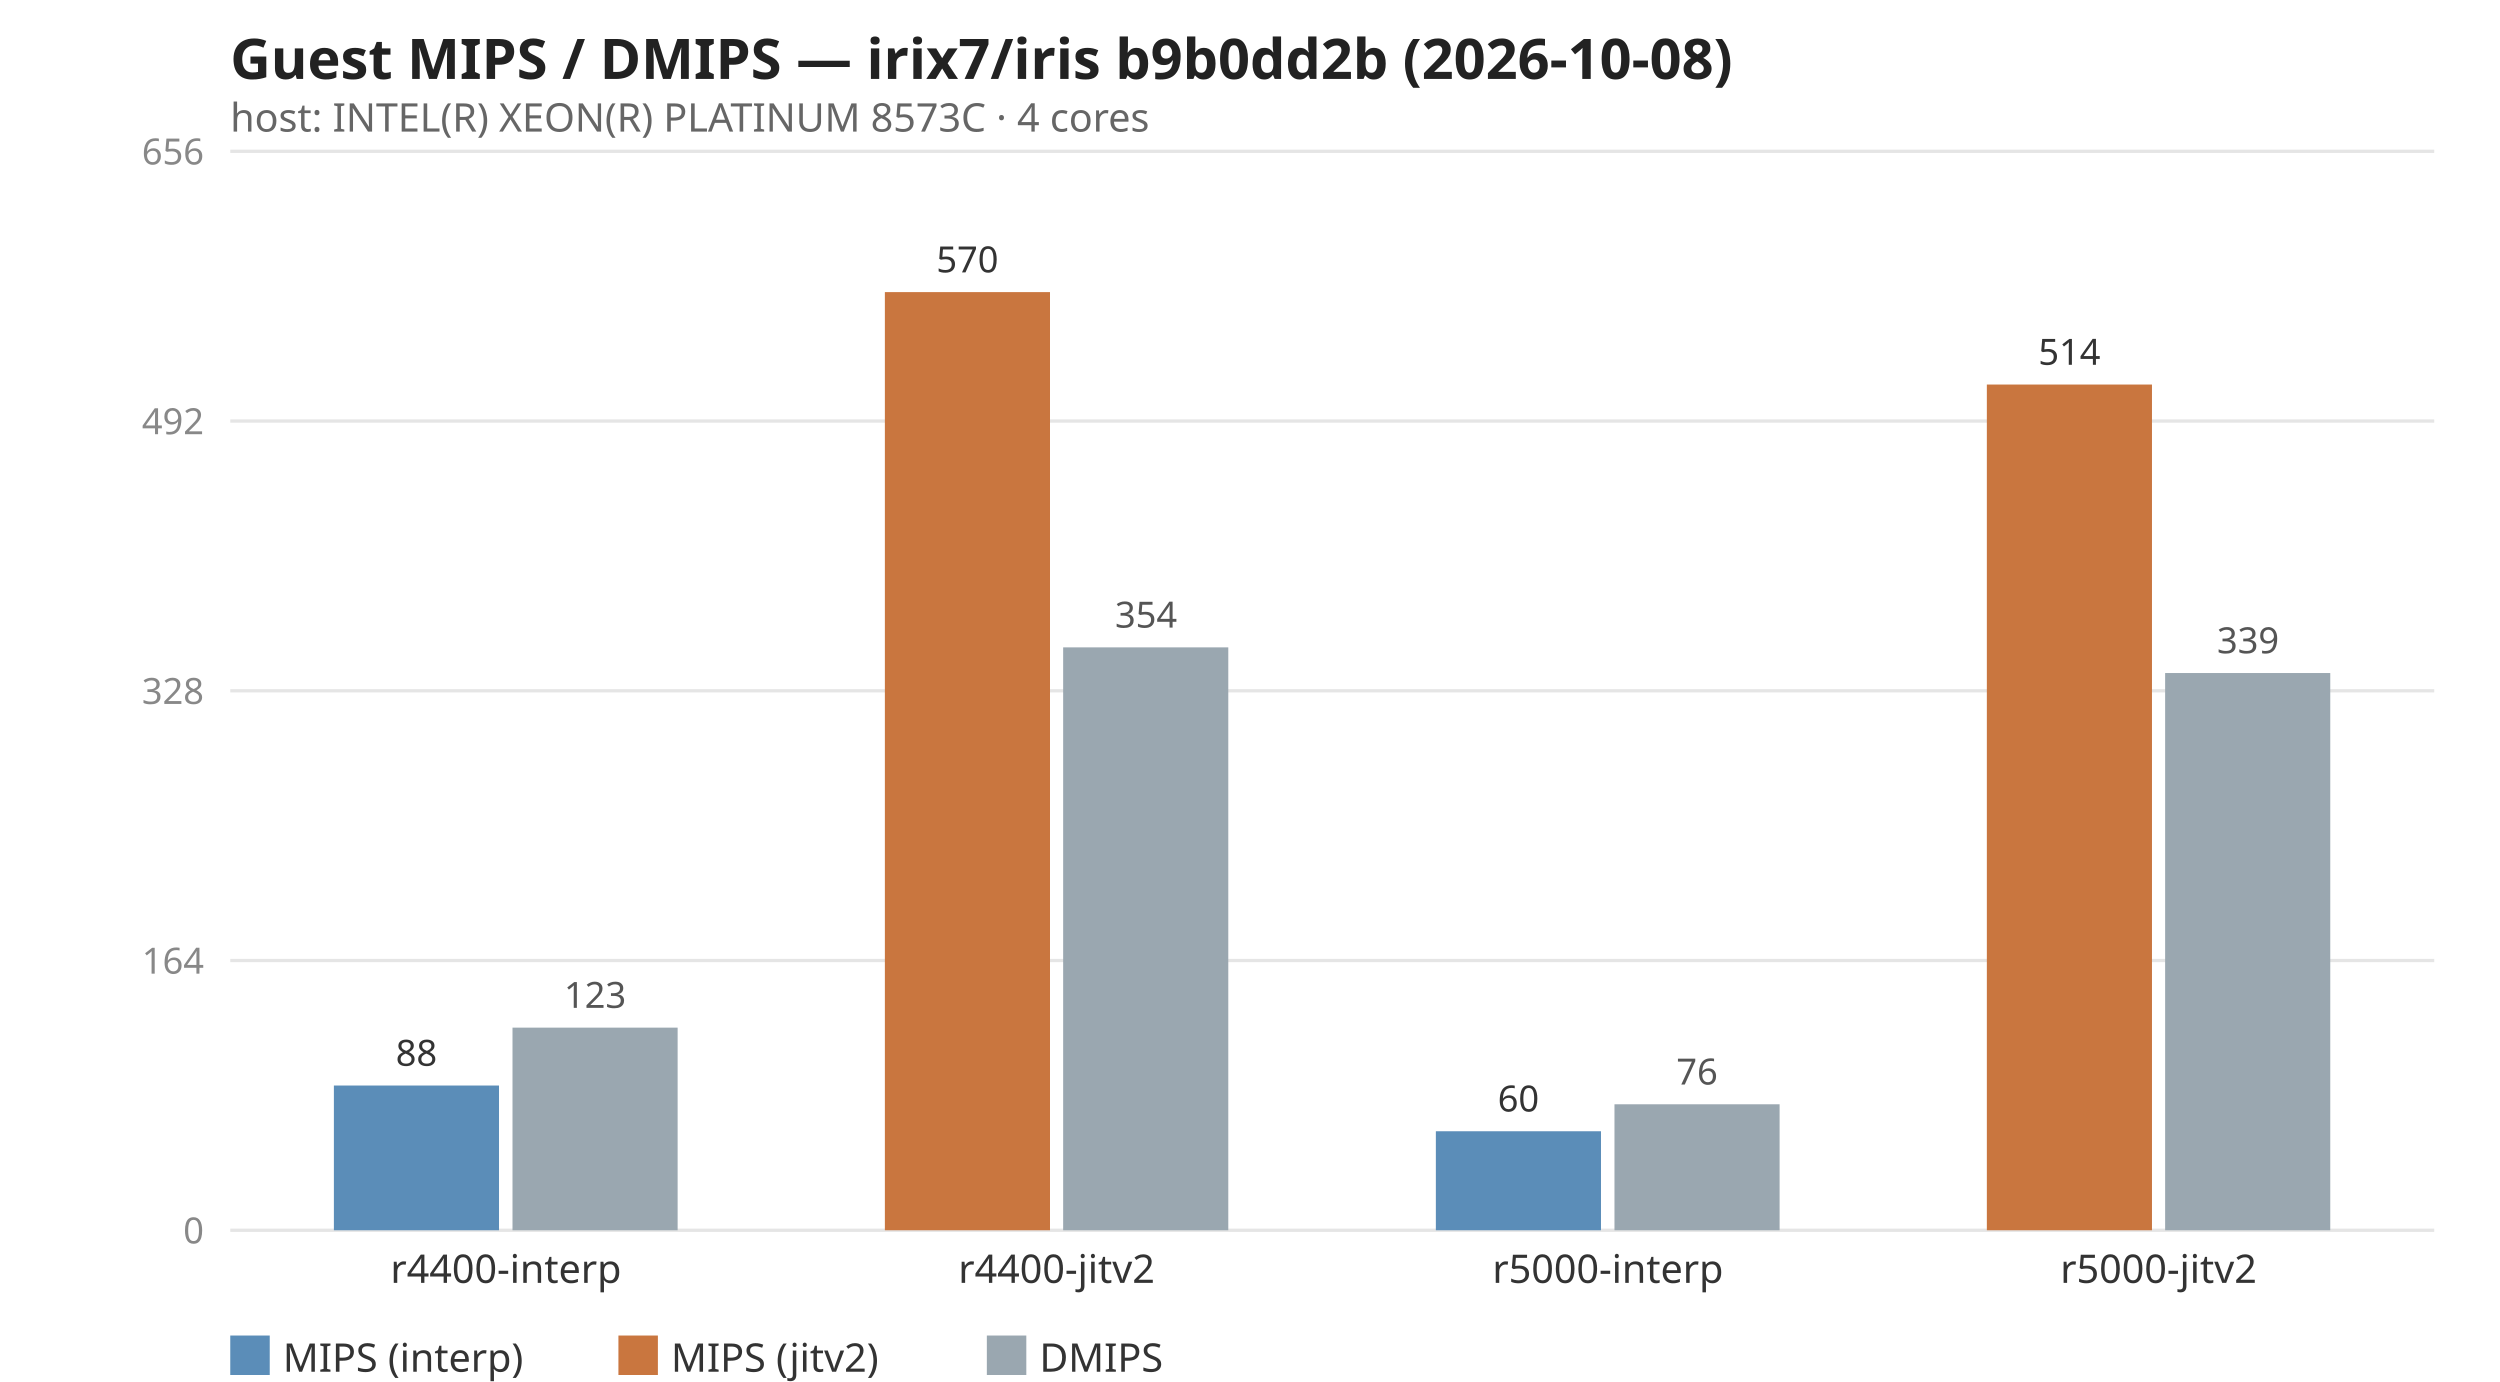
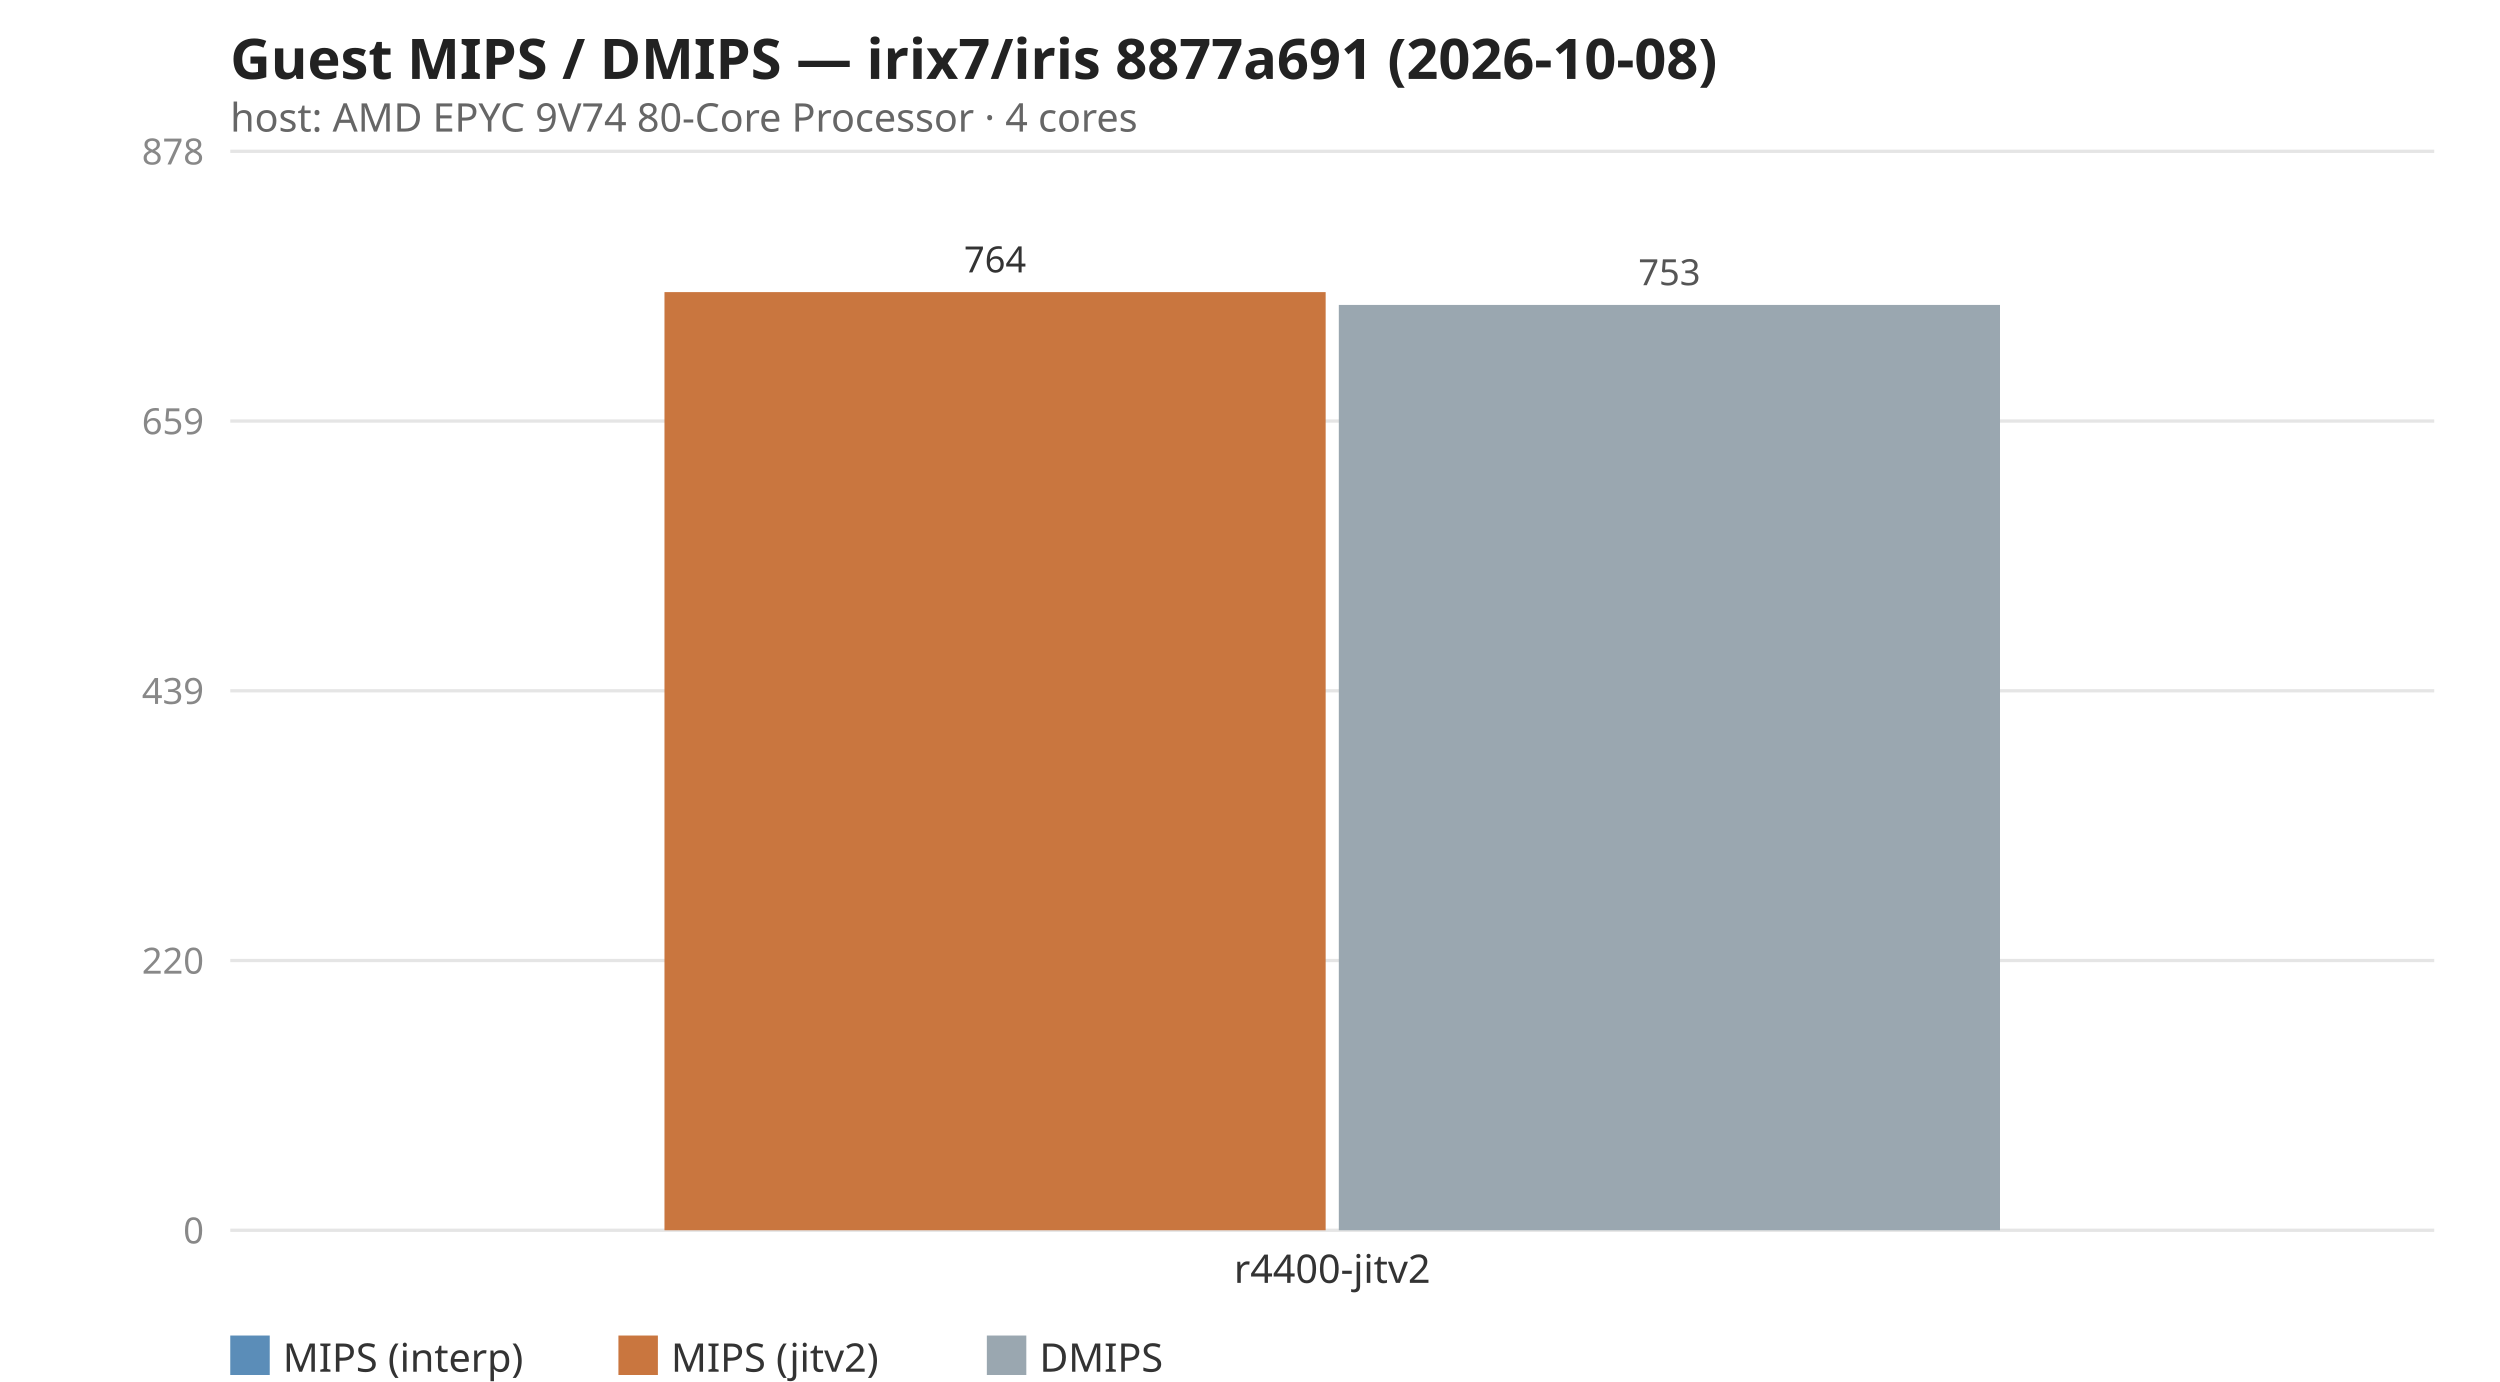
<svg xmlns="http://www.w3.org/2000/svg" width="760" height="420" viewBox="0 0 760 420" font-family="system-ui,sans-serif">
-   <text x="70" y="24" font-size="17" font-weight="600" fill="#222">Guest MIPS / DMIPS — irix7/iris b9b0dd2b (2026-10-08)</text>
-   <text x="70" y="40" font-size="12" fill="#666">host: INTEL(R) XEON(R) PLATINUM 8573C · 4 cores</text>
+   <text x="70" y="24" font-size="17" font-weight="600" fill="#222">Guest MIPS / DMIPS — irix7/iris 8877a691 (2026-10-08)</text>
+   <text x="70" y="40" font-size="12" fill="#666">host: AMD EPYC 9V74 80-Core Processor · 4 cores</text>
  <line x1="70" y1="374.0" x2="740" y2="374.0" stroke="#e5e5e5" stroke-width="1" />
  <text x="62" y="378.0" font-size="11" fill="#888" text-anchor="end">0</text>
  <line x1="70" y1="292.0" x2="740" y2="292.0" stroke="#e5e5e5" stroke-width="1" />
-   <text x="62" y="296.0" font-size="11" fill="#888" text-anchor="end">164</text>
+   <text x="62" y="296.0" font-size="11" fill="#888" text-anchor="end">220</text>
  <line x1="70" y1="210.0" x2="740" y2="210.0" stroke="#e5e5e5" stroke-width="1" />
-   <text x="62" y="214.0" font-size="11" fill="#888" text-anchor="end">328</text>
+   <text x="62" y="214.0" font-size="11" fill="#888" text-anchor="end">439</text>
  <line x1="70" y1="128.0" x2="740" y2="128.0" stroke="#e5e5e5" stroke-width="1" />
-   <text x="62" y="132.0" font-size="11" fill="#888" text-anchor="end">492</text>
+   <text x="62" y="132.0" font-size="11" fill="#888" text-anchor="end">659</text>
  <line x1="70" y1="46.0" x2="740" y2="46.0" stroke="#e5e5e5" stroke-width="1" />
-   <text x="62" y="50.0" font-size="11" fill="#888" text-anchor="end">656</text>
-   <rect x="101.5" y="330.0" width="50.2" height="44.0" fill="#5b8db8" />
-   <text x="126.6" y="324.0" font-size="11" fill="#333" text-anchor="middle">88</text>
-   <rect x="155.8" y="312.4" width="50.2" height="61.6" fill="#9aa7b0" />
-   <text x="180.9" y="306.4" font-size="11" fill="#555" text-anchor="middle">123</text>
-   <text x="153.8" y="390.0" font-size="12" fill="#333" text-anchor="middle">r4400-interp</text>
-   <rect x="269.0" y="88.8" width="50.2" height="285.2" fill="#c9763f" />
-   <text x="294.1" y="82.8" font-size="11" fill="#333" text-anchor="middle">570</text>
-   <rect x="323.2" y="196.8" width="50.2" height="177.2" fill="#9aa7b0" />
-   <text x="348.4" y="190.8" font-size="11" fill="#555" text-anchor="middle">354</text>
-   <text x="321.2" y="390.0" font-size="12" fill="#333" text-anchor="middle">r4400-jitv2</text>
-   <rect x="436.5" y="343.9" width="50.2" height="30.1" fill="#5b8db8" />
-   <text x="461.6" y="337.9" font-size="11" fill="#333" text-anchor="middle">60</text>
-   <rect x="490.8" y="335.7" width="50.2" height="38.3" fill="#9aa7b0" />
-   <text x="515.9" y="329.7" font-size="11" fill="#555" text-anchor="middle">76</text>
-   <text x="488.8" y="390.0" font-size="12" fill="#333" text-anchor="middle">r5000-interp</text>
-   <rect x="604.0" y="116.9" width="50.2" height="257.1" fill="#c9763f" />
-   <text x="629.1" y="110.9" font-size="11" fill="#333" text-anchor="middle">514</text>
-   <rect x="658.2" y="204.6" width="50.2" height="169.4" fill="#9aa7b0" />
-   <text x="683.4" y="198.6" font-size="11" fill="#555" text-anchor="middle">339</text>
-   <text x="656.2" y="390.0" font-size="12" fill="#333" text-anchor="middle">r5000-jitv2</text>
+   <text x="62" y="50.0" font-size="11" fill="#888" text-anchor="end">878</text>
+   <rect x="202.0" y="88.8" width="201.0" height="285.2" fill="#c9763f" />
+   <text x="302.5" y="82.8" font-size="11" fill="#333" text-anchor="middle">764</text>
+   <rect x="407.0" y="92.7" width="201.0" height="281.3" fill="#9aa7b0" />
+   <text x="507.5" y="86.7" font-size="11" fill="#555" text-anchor="middle">753</text>
+   <text x="405.0" y="390.0" font-size="12" fill="#333" text-anchor="middle">r4400-jitv2</text>
  <rect x="70" y="406" width="12" height="12" fill="#5b8db8" />
  <text x="86" y="417" font-size="12" fill="#333">MIPS (interp)</text>
  <rect x="188" y="406" width="12" height="12" fill="#c9763f" />
  <text x="204" y="417" font-size="12" fill="#333">MIPS (jitv2)</text>
  <rect x="300" y="406" width="12" height="12" fill="#9aa7b0" />
  <text x="316" y="417" font-size="12" fill="#333">DMIPS</text>
</svg>
